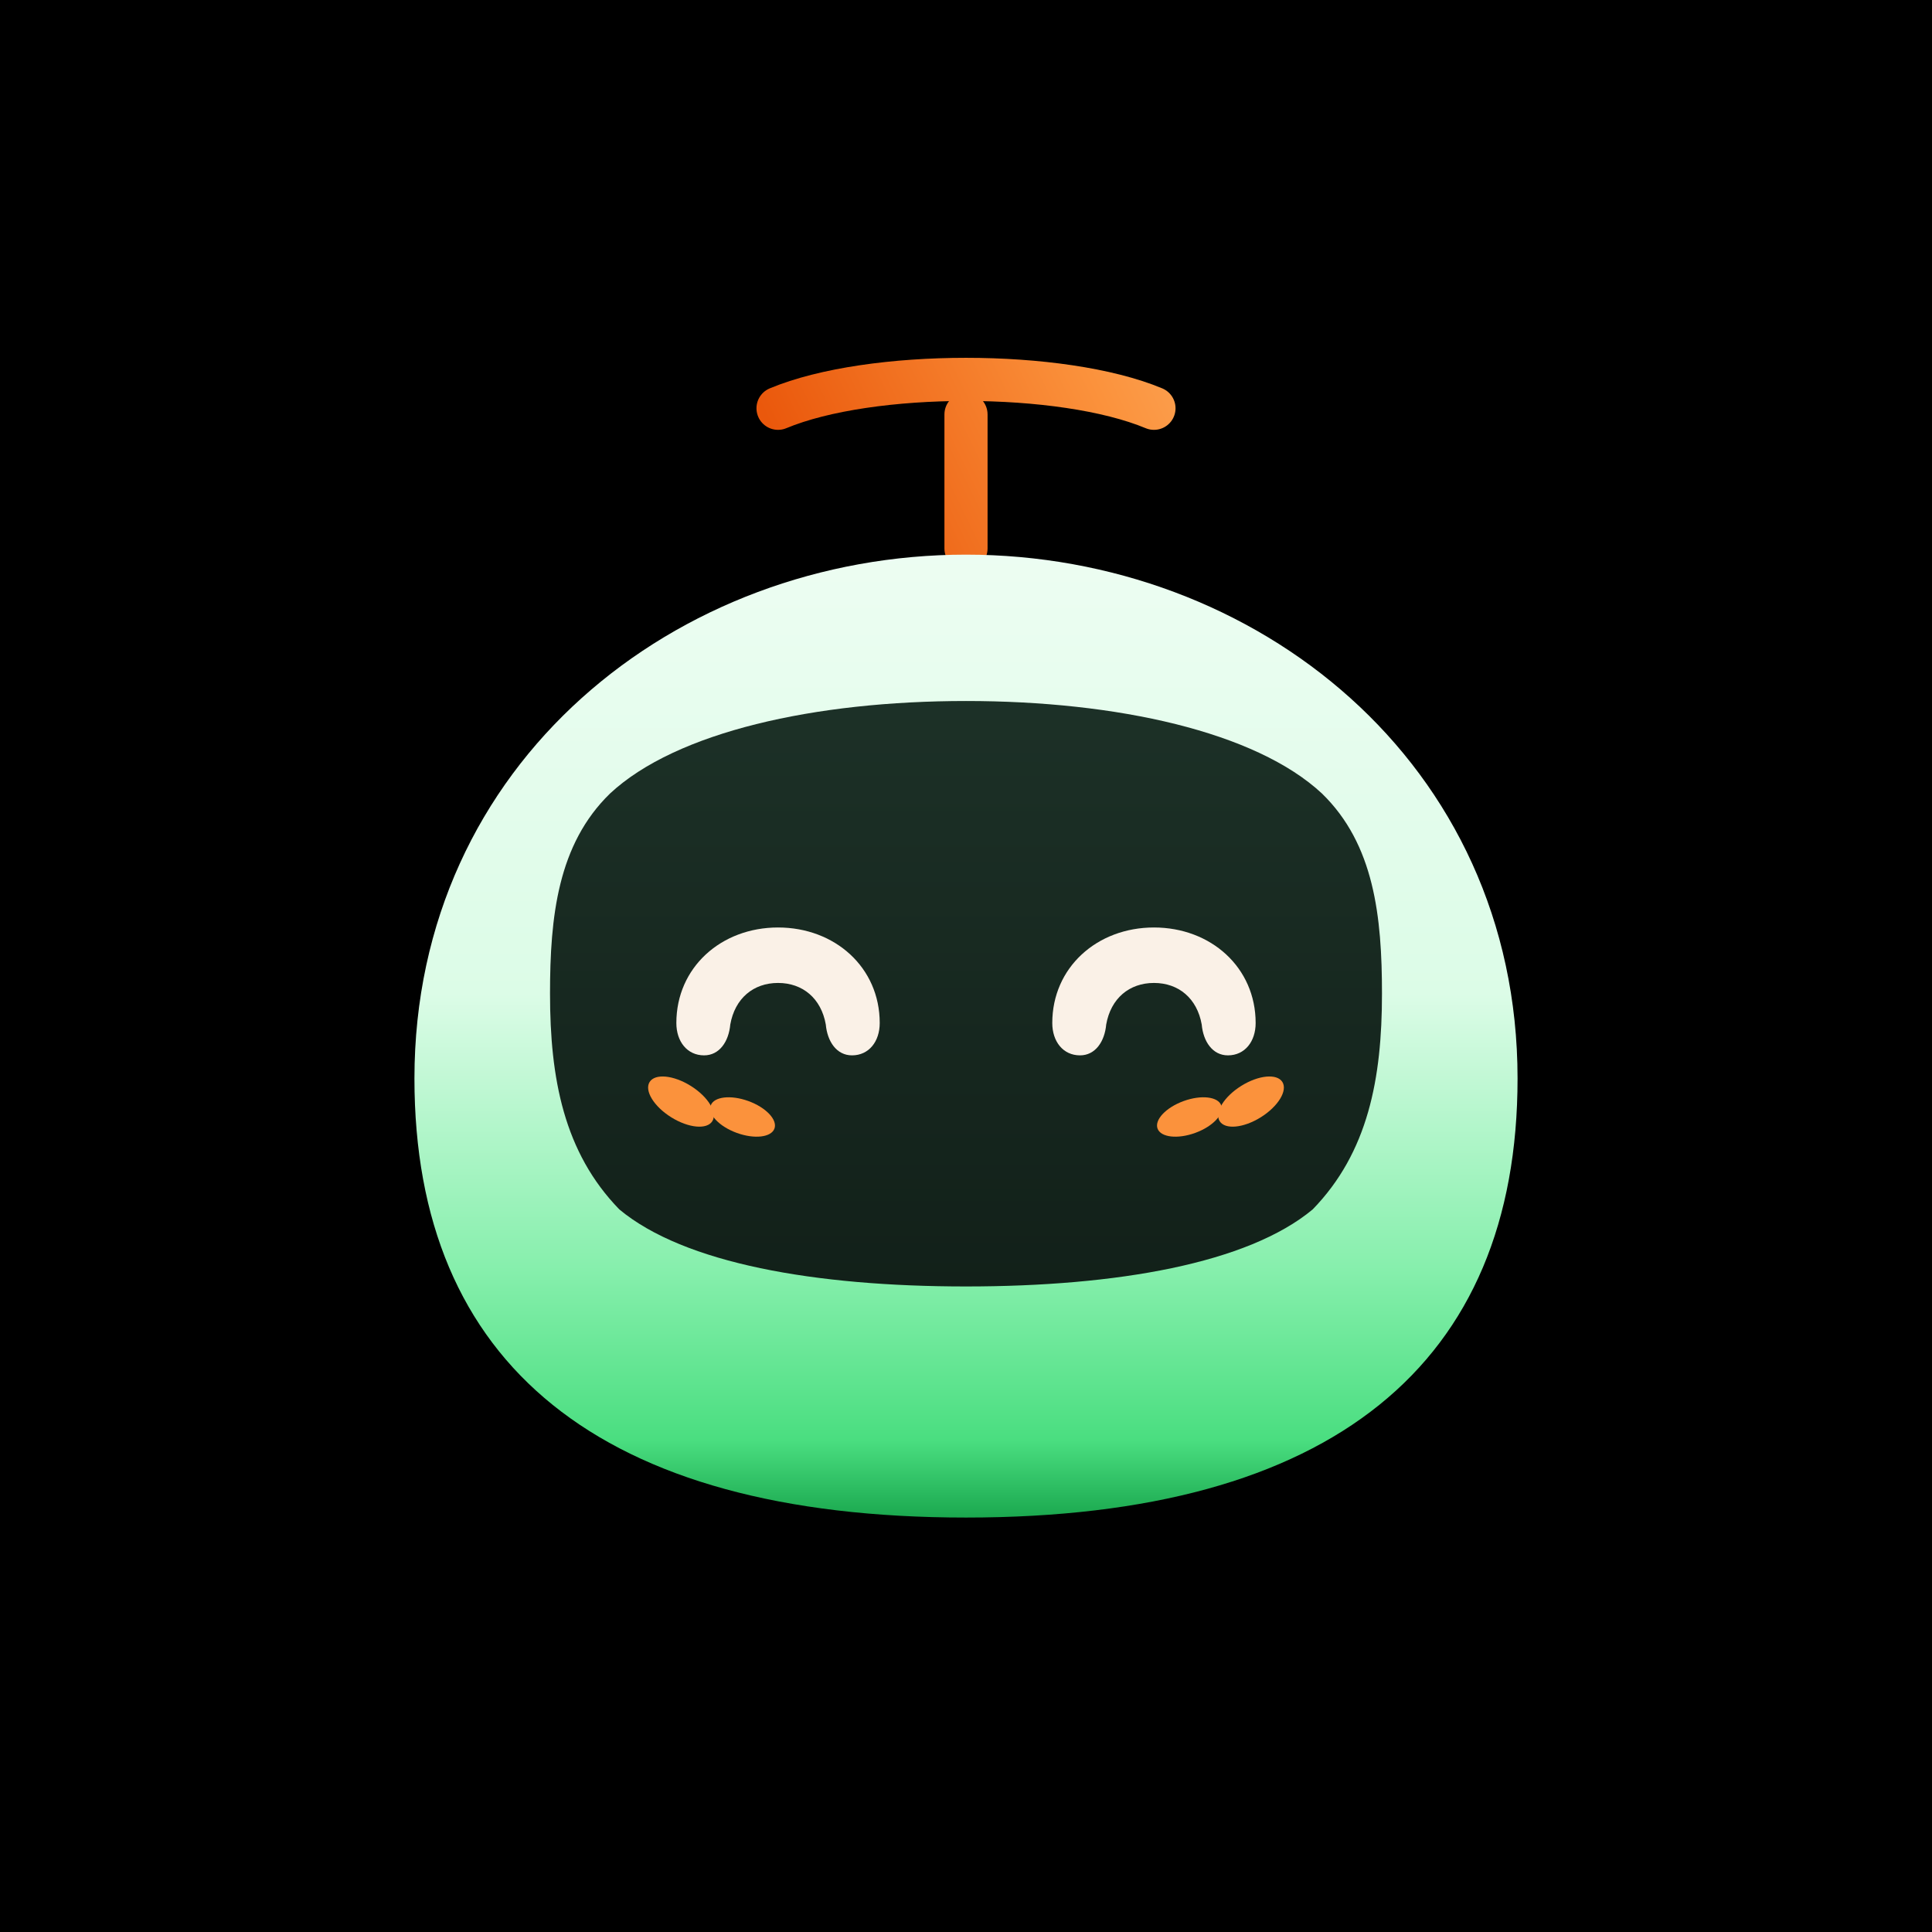
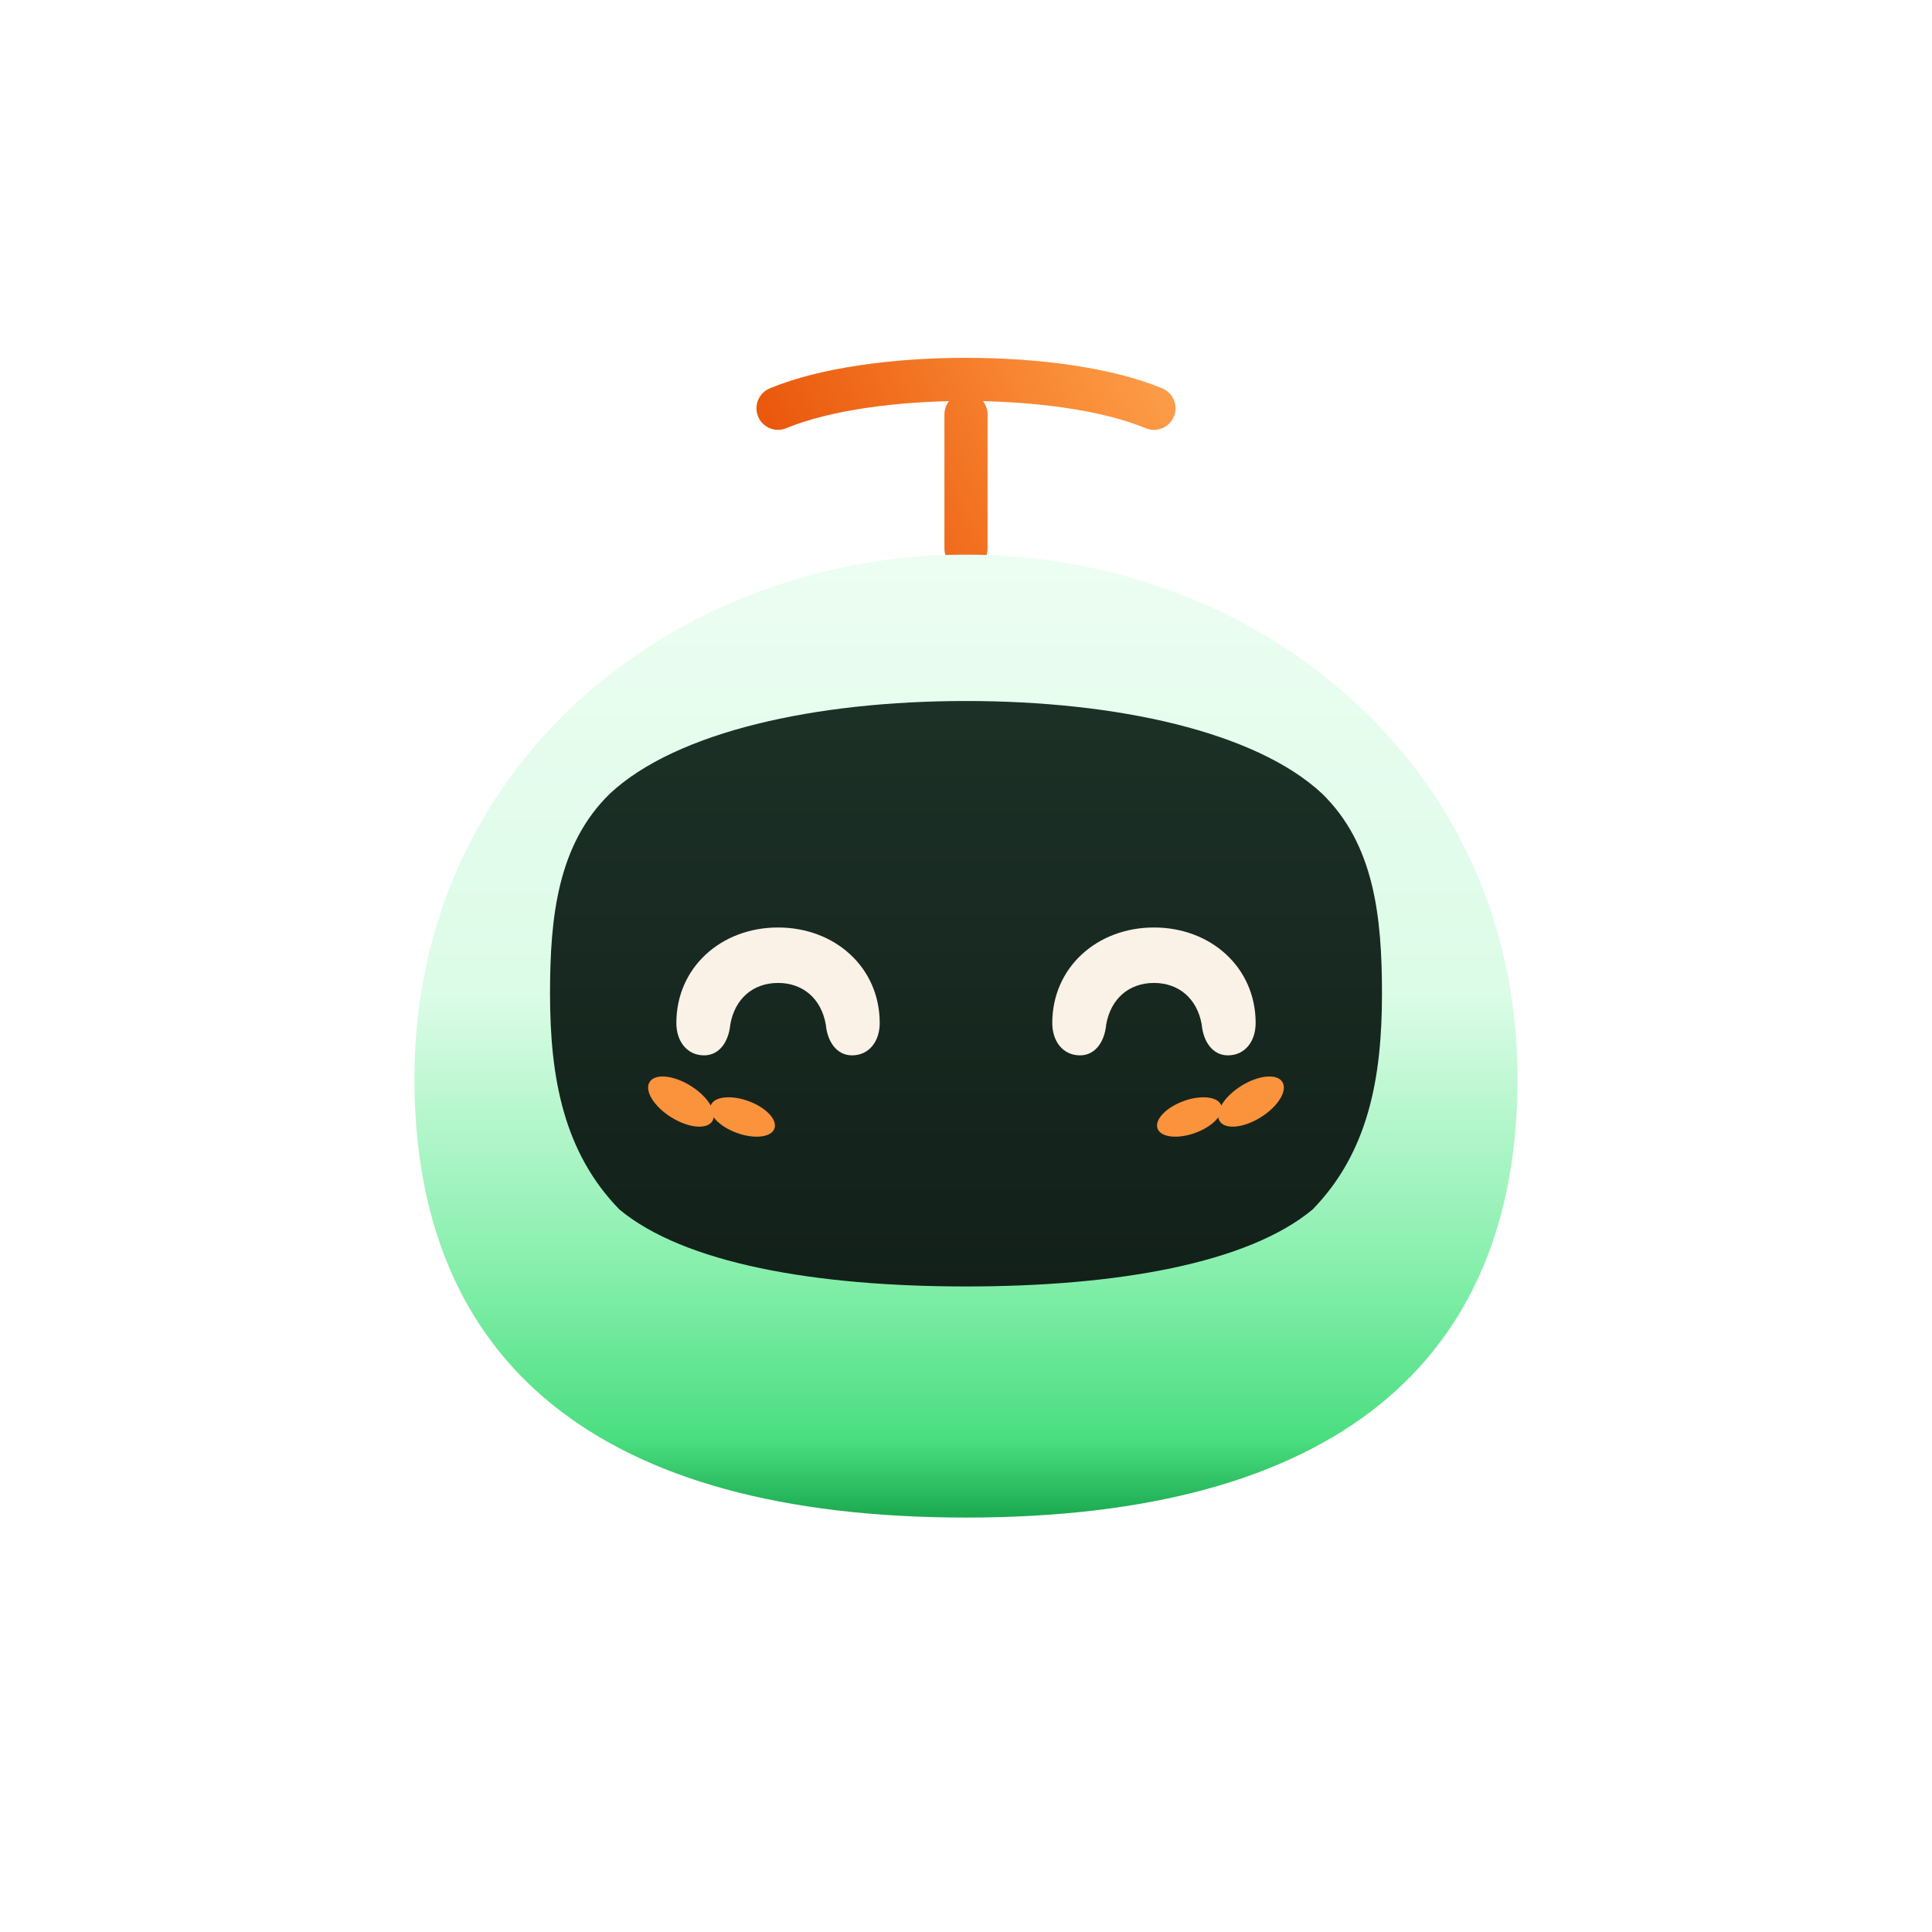
<svg xmlns="http://www.w3.org/2000/svg" id="mochi-char-13" viewBox="0 0 1254 1254" width="100%" height="100%">
  <defs>
    <linearGradient id="sproutGrad-13" x1="550" y1="380" x2="880" y2="220" gradientUnits="userSpaceOnUse">
      <stop offset="0%" stop-color="#EA580C" />
      <stop offset="55%" stop-color="#FB923C" />
      <stop offset="100%" stop-color="#FDBA74" />
    </linearGradient>
    <linearGradient id="bodyGrad-13" x1="627" y1="300" x2="627" y2="990" gradientUnits="userSpaceOnUse">
      <stop offset="0%" stop-color="#F0FDF4" />
      <stop offset="50%" stop-color="#DCFCE7" />
      <stop offset="76%" stop-color="#86EFAC" />
      <stop offset="92%" stop-color="#4ADE80" />
      <stop offset="100%" stop-color="#16A34A" />
    </linearGradient>
    <linearGradient id="visorGrad-13" x1="627" y1="400" x2="627" y2="860" gradientUnits="userSpaceOnUse">
      <stop offset="0%" stop-color="#1E3329" />
      <stop offset="100%" stop-color="#111F18" />
    </linearGradient>
    <style>
      #mochi-char-13 .body-part {
        transform-origin: 627px 985px;
        animation: breathe-13 4.9s cubic-bezier(0.45, 0.05, 0.55, 0.95) -1.31s infinite;
      }
      @keyframes breathe-13 {
        0%, 100% { transform: scale(1, 1) translateY(0px); }
        22% { transform: scale(1.018, 0.982) translateY(3px); }
        52% { transform: scale(0.982, 1.028) translateY(-10px); }
        70% { transform: scale(0.988, 1.020) translateY(-7px); }
        86% { transform: scale(1.010, 0.990) translateY(1.5px); }
      }
      #mochi-char-13 .sprout-part {
        transform-origin: 627px 360px;
        animation: sprout-13 4.9s ease-in-out -1.31s infinite;
      }
      @keyframes sprout-13 {
        0%, 100% { transform: rotate(0deg) translateY(0px); }
        25% { transform: rotate(-3.5deg) translateY(2px); }
        55% { transform: rotate(4.5deg) translateY(-9px); }
        80% { transform: rotate(-2deg) translateY(1px); }
      }
      #mochi-char-13 .visor-part {
        transform-origin: 627px 615px;
        animation: visor-13 4.9s cubic-bezier(0.45, 0.05, 0.55, 0.95) -1.31s infinite;
      }
      @keyframes visor-13 {
        0%, 100% { transform: translateY(0px) scale(1); }
        22% { transform: translateY(2px) scale(1.004, 0.996); }
        52% { transform: translateY(-8px) scale(0.996, 1.006); }
        86% { transform: translateY(1px); }
      }
      #mochi-char-13 .face-part {
        transform-origin: 627px 615px;
        animation: glance-13 12.3s ease-in-out -1.31s infinite;
      }
      @keyframes glance-13 {
        0%, 25%, 100% { transform: translate(0px, 0px); }
        30%, 44% { transform: translate(-5px, -3px); }
        48%, 68% { transform: translate(0px, 0px); }
        73%, 86% { transform: translate(5px, -3px); }
      }
      #mochi-char-13 .eye {
        transform-box: fill-box;
        transform-origin: center 65%;
        animation: blink-13 7.0s -1.31s infinite;
      }
      @keyframes blink-13 {
        0%, 68%, 74%, 100% { transform: scaleY(1); }
        71% { transform: scaleY(0.08) translateY(6px); }
      }
    </style>
  </defs>
-   <rect width="1254" height="1254" fill="#000000" />
  <g>
    <g class="sprout-part">
      <rect x="613" y="255" width="28" height="115" rx="14" fill="url(#sproutGrad-13)" />
      <path d="M 505 265 C 565 240, 689 240, 749 265" fill="none" stroke="url(#sproutGrad-13)" stroke-width="28" stroke-linecap="round" />
    </g>
    <g class="body-part">
      <path d="M 627 360 C 815 360, 985 495, 985 700 C 985 885, 865 985, 627 985 C 389 985, 269 885, 269 700 C 269 495, 439 360, 627 360 Z" fill="url(#bodyGrad-13)" />
    </g>
    <path class="visor-part" d="M 627 455 C 725 455, 815 475, 858 515 C 892 548, 897 595, 897 645 C 897 700, 888 748, 852 785 C 810 820, 725 835, 627 835 C 529 835, 444 820, 402 785 C 366 748, 357 700, 357 645 C 357 595, 362 548, 396 515 C 439 475, 529 455, 627 455 Z" fill="url(#visorGrad-13)" />
    <g class="face-part">
      <g fill="#FAF1E7">
        <g transform="translate(0, 30)">
          <path class="eye" d="M 457 655 C 446 655, 439 646, 439 634 C 439 598, 468 572, 505 572 C 542 572, 571 598, 571 634 C 571 646, 564 655, 553 655 C 543 655, 537 646, 536 635 C 533 618, 521 608, 505 608 C 489 608, 477 618, 474 635 C 473 646, 467 655, 457 655 Z" />
          <path class="eye" d="M 797 655 C 808 655, 815 646, 815 634 C 815 598, 786 572, 749 572 C 712 572, 683 598, 683 634 C 683 646, 690 655, 701 655 C 711 655, 717 646, 718 635 C 721 618, 733 608, 749 608 C 765 608, 777 618, 780 635 C 781 646, 787 655, 797 655 Z" />
        </g>
      </g>
      <g fill="#FB923C">
        <ellipse cx="442" cy="715" rx="24" ry="12" transform="rotate(32 442 715)" />
        <ellipse cx="482" cy="725" rx="22" ry="11" transform="rotate(20 482 725)" />
        <ellipse cx="812" cy="715" rx="24" ry="12" transform="rotate(-32 812 715)" />
        <ellipse cx="772" cy="725" rx="22" ry="11" transform="rotate(-20 772 725)" />
      </g>
    </g>
  </g>
</svg>
